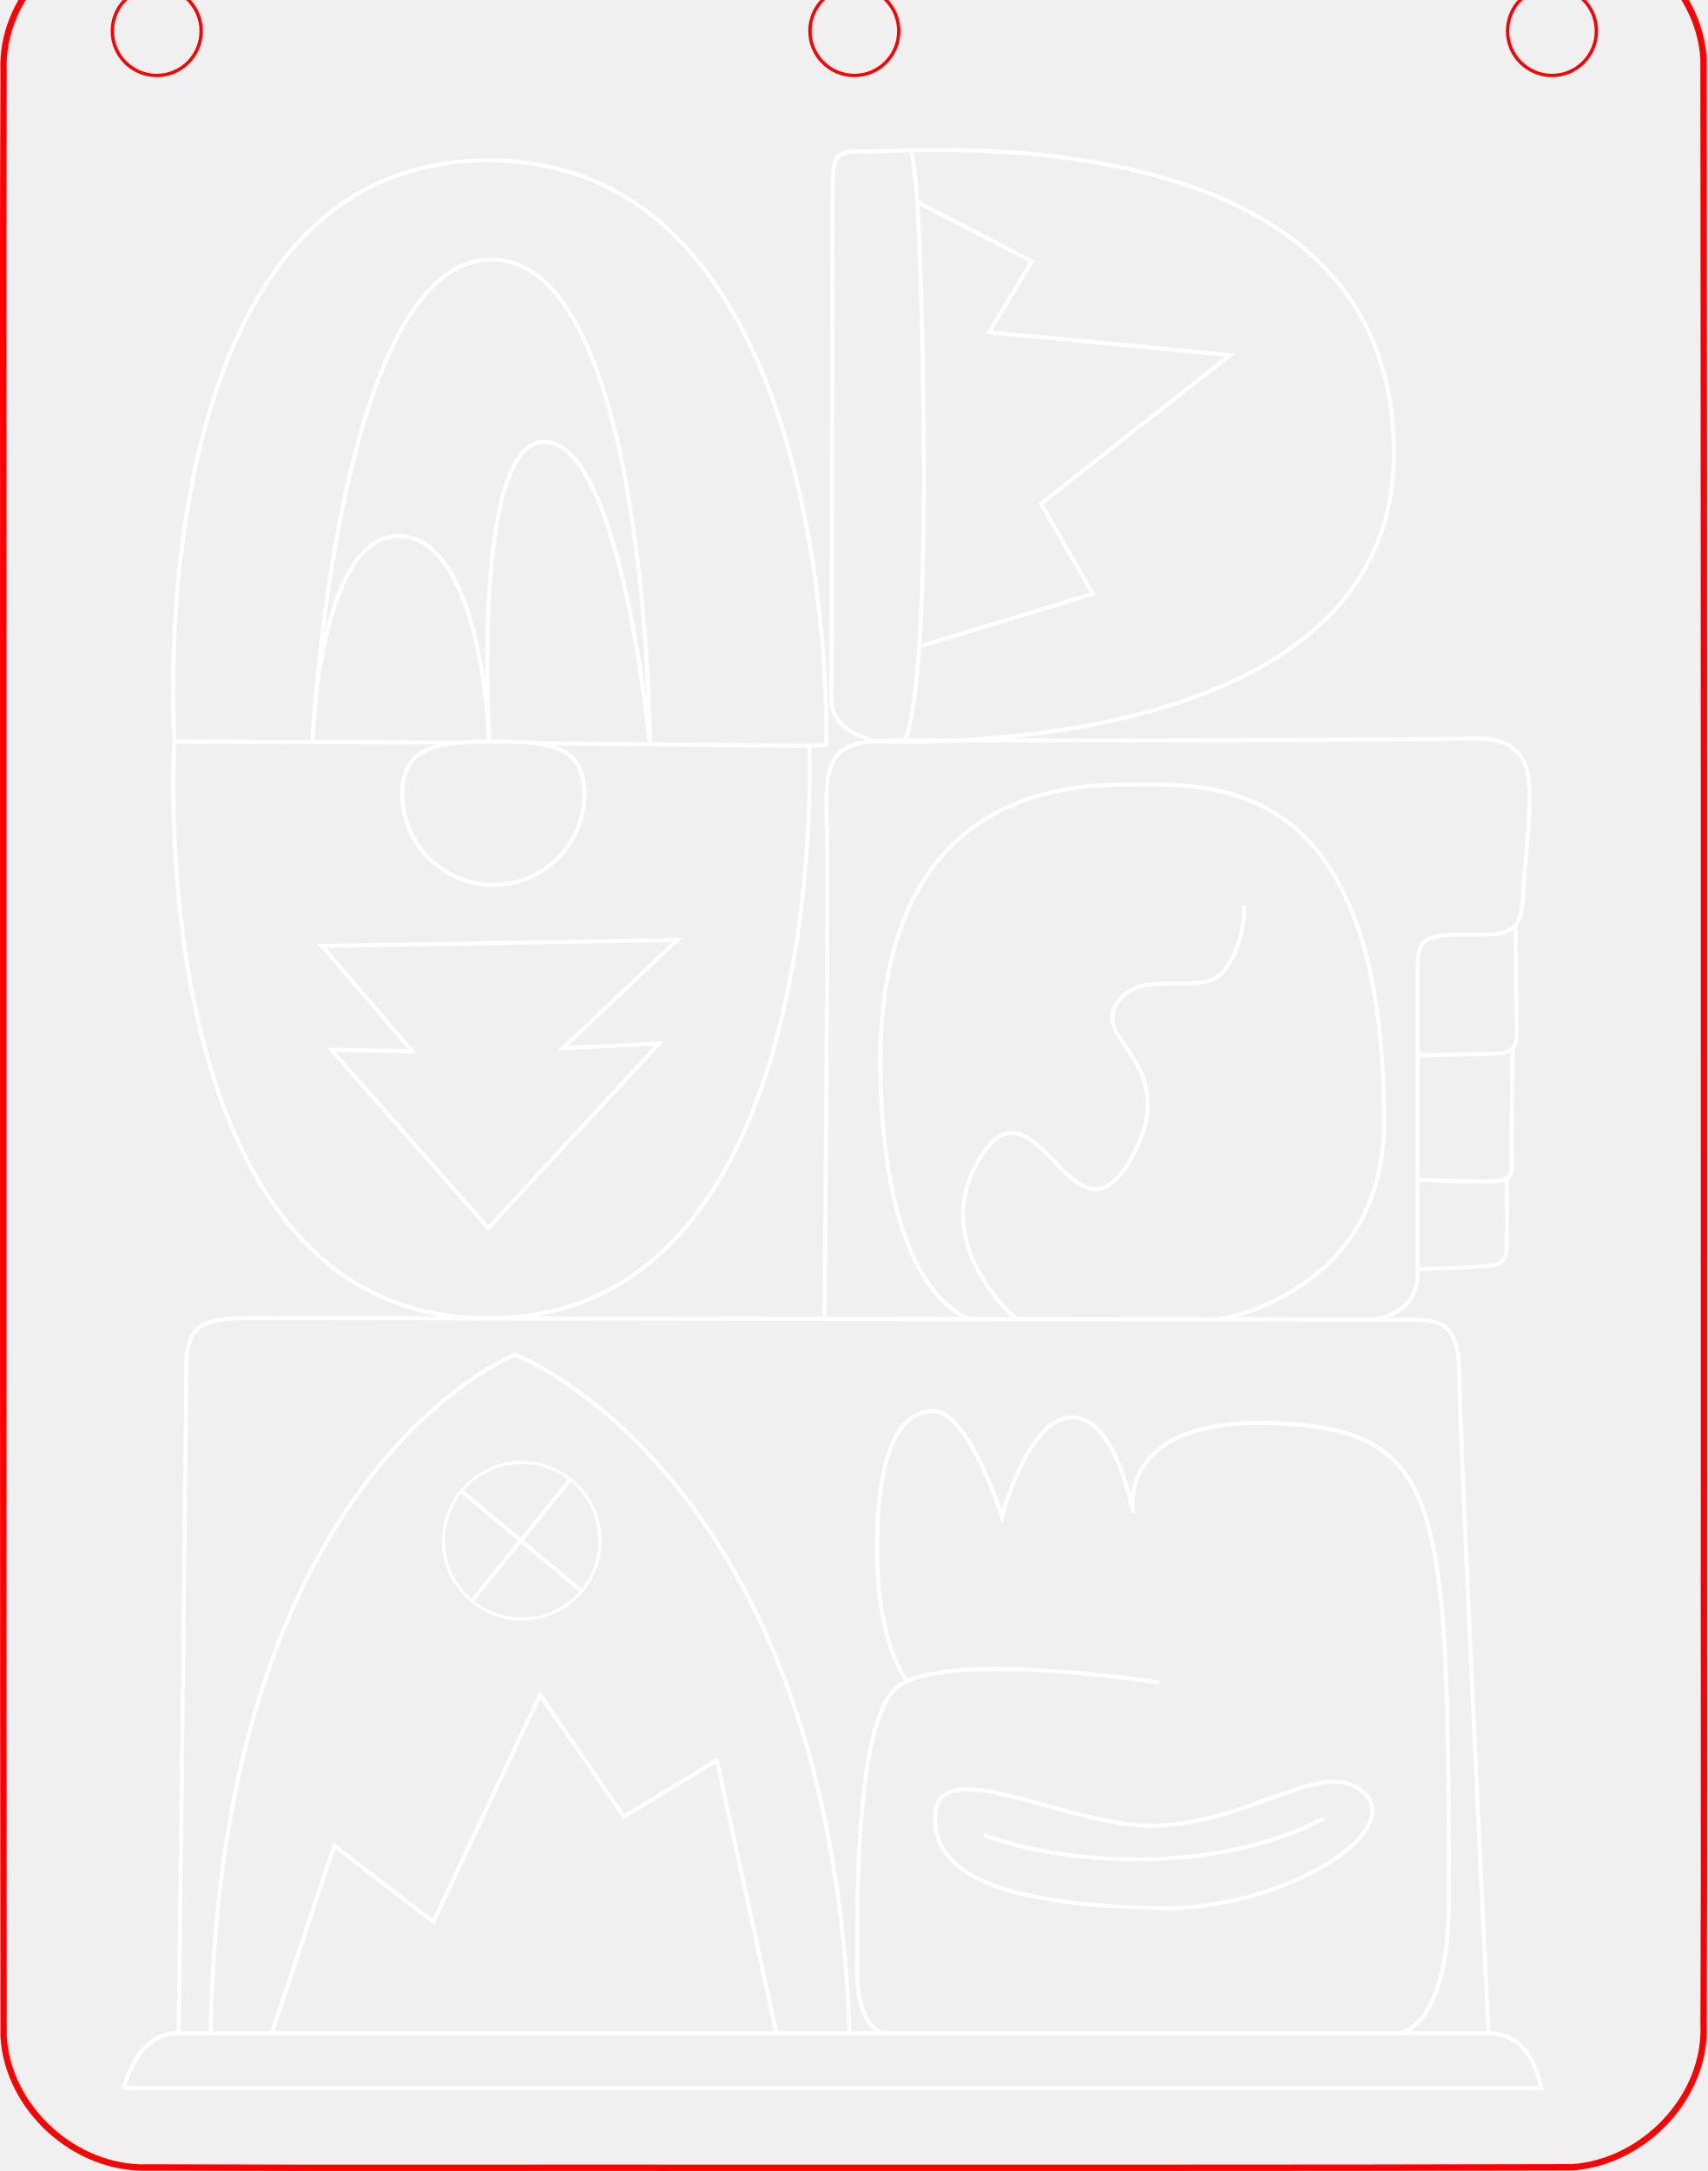
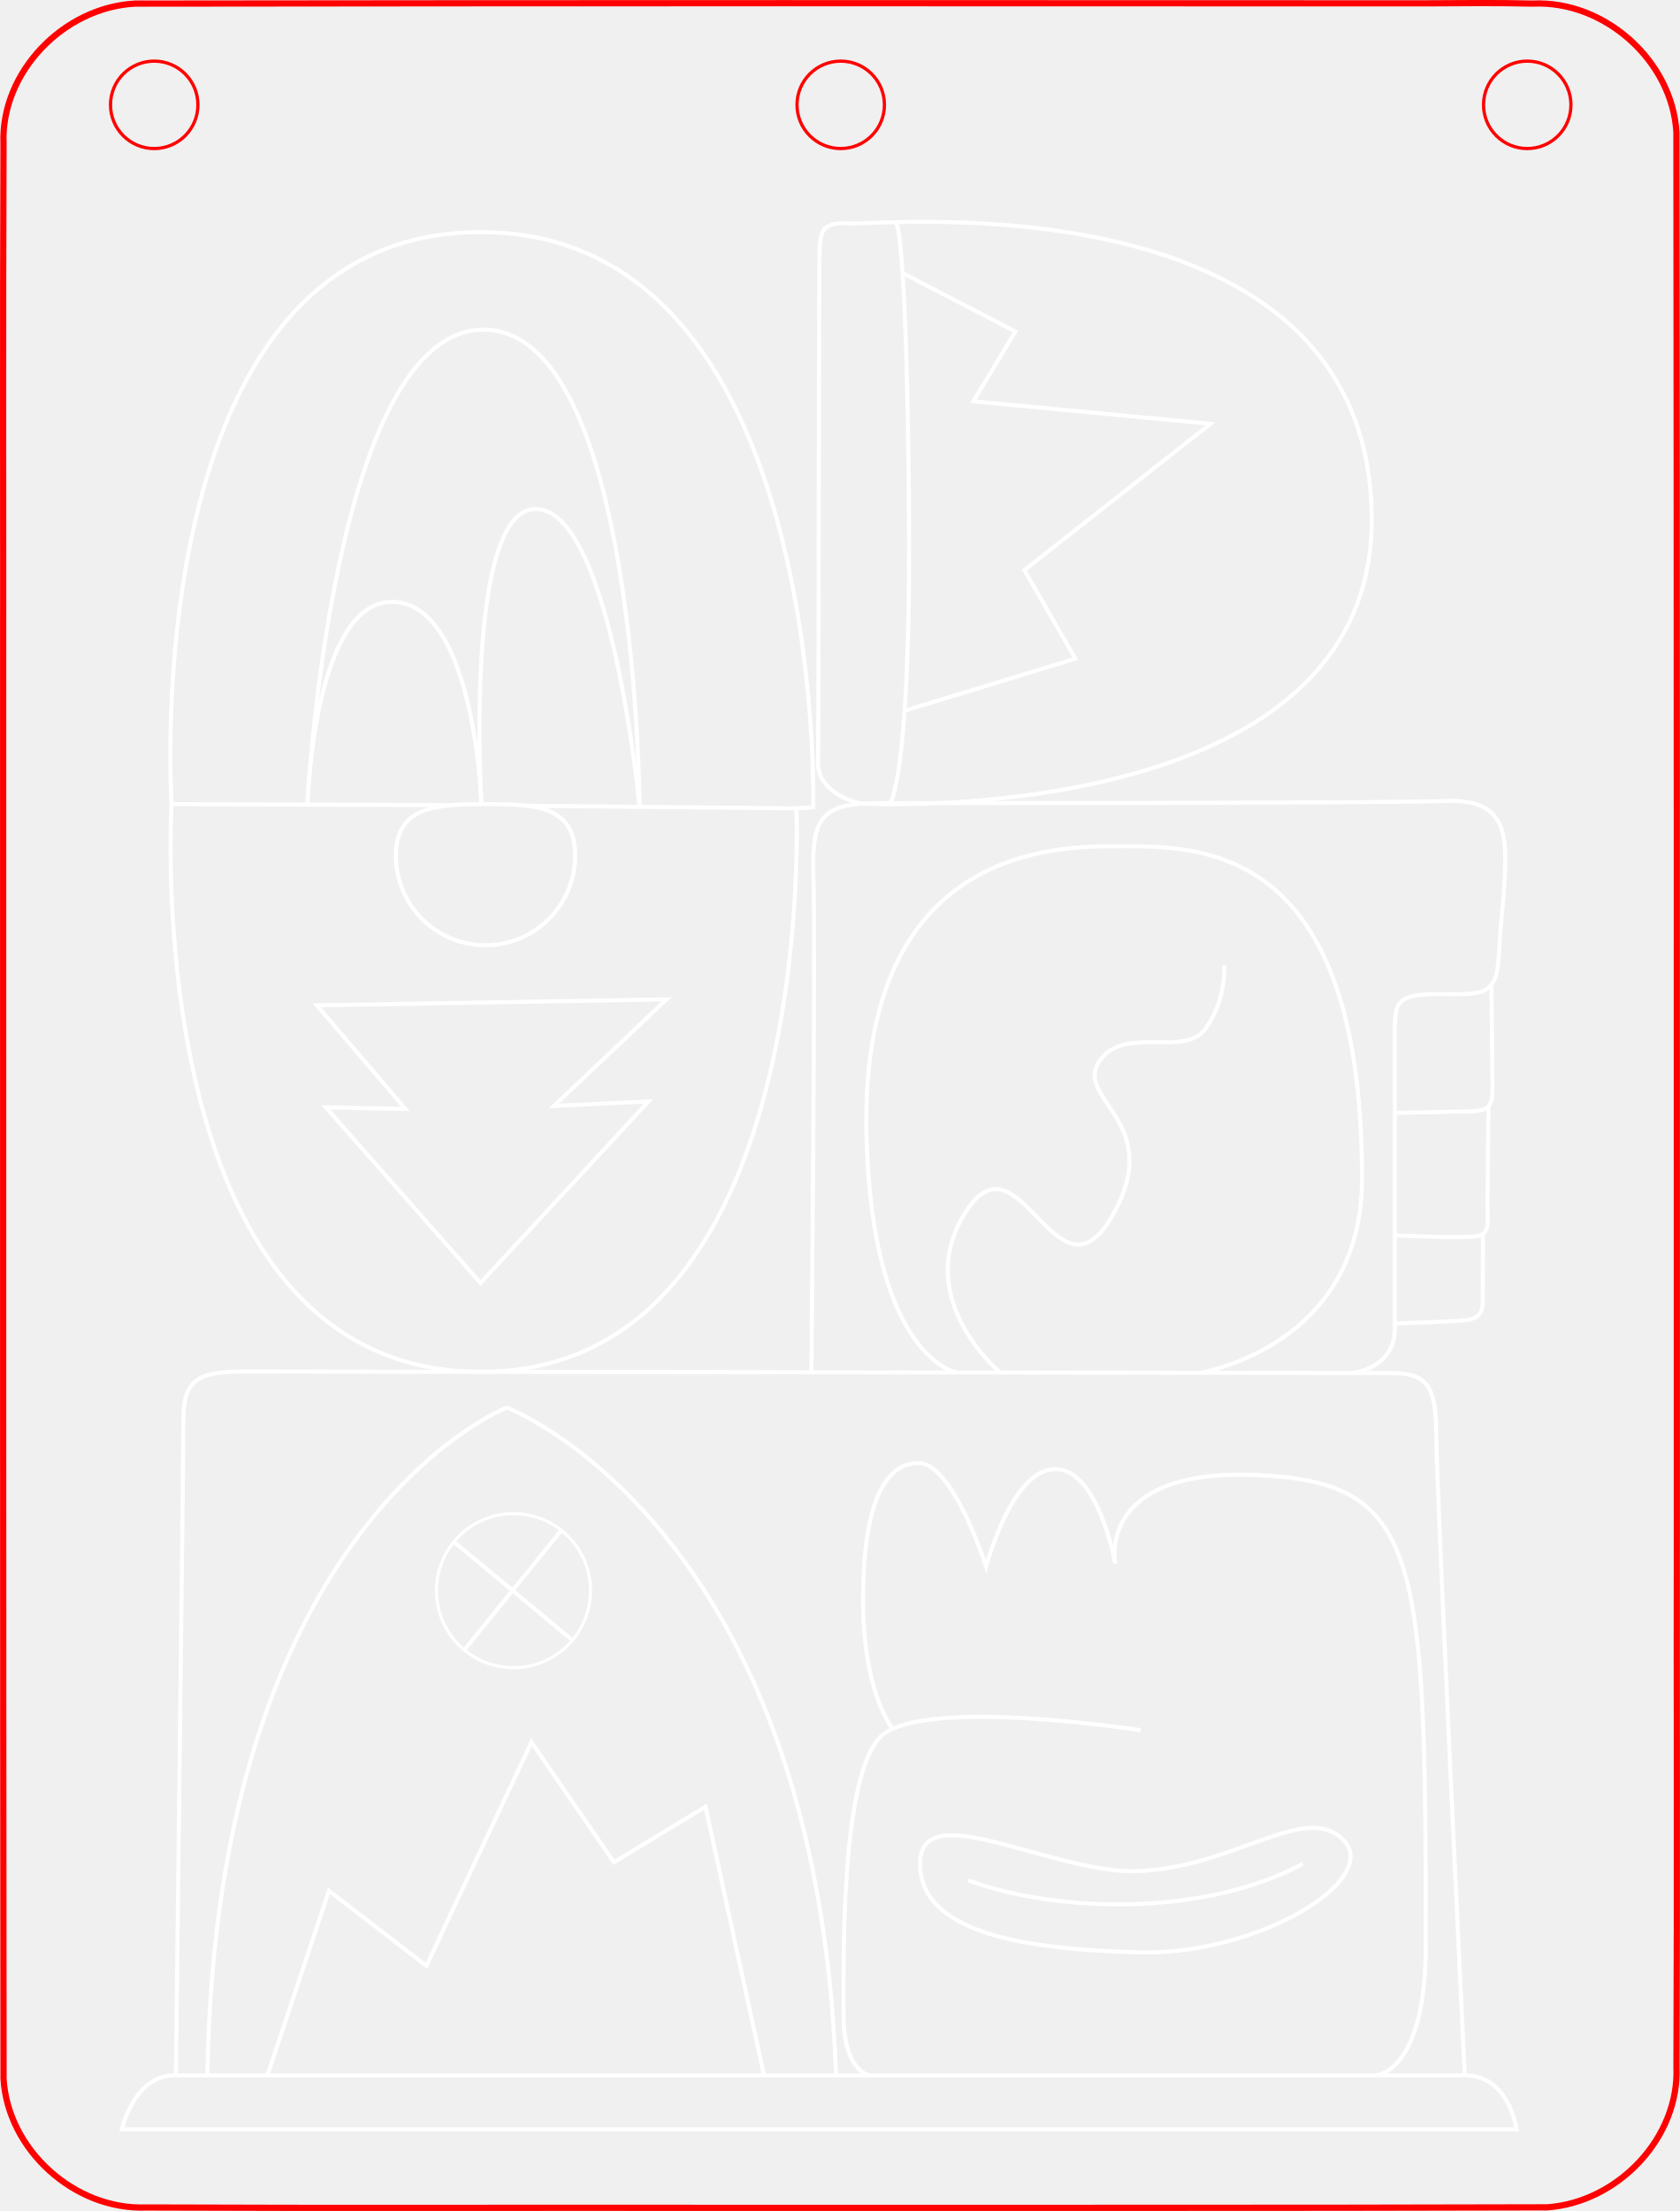
- <svg xmlns="http://www.w3.org/2000/svg" width="417.264" height="530.598" viewBox="0 0 110.401 140.387" version="1.1" id="svg852">
+ <svg xmlns="http://www.w3.org/2000/svg" width="226.772" height="298.391" viewBox="0 0 60 78.949" version="1.1" id="svg852">
  <defs id="defs849" />
-   <g id="layer1" transform="translate(2.978535,-23.72632)">
-     <path id="path4764" style="fill:none;fill-rule:evenodd;stroke:#ffffff;stroke-width:0.265;stroke-linejoin:round;paint-order:stroke fill markers;stop-color:#000000" d="m 34.818,75.059 c 0,3.254 -2.638,5.892 -5.892,5.892 -3.254,0 -5.892,-2.638 -5.892,-5.892 0,-3.254 2.708,-3.382 5.961,-3.382 3.254,0 5.822,0.128 5.822,3.382 z" />
-     <path style="font-variation-settings:normal;opacity:1;vector-effect:none;fill:none;fill-opacity:1;stroke:#ffffff;stroke-width:0.265px;stroke-linecap:butt;stroke-linejoin:miter;stroke-miterlimit:4;stroke-dasharray:none;stroke-dashoffset:0;stroke-opacity:1;-inkscape-stroke:none;stop-color:#000000;stop-opacity:1" d="m 5.029,158.75 c 0,0 0.789,-3.545 3.451,-3.545 H 93.334 c 2.86,0 3.353,3.545 3.353,3.545 z" id="path870" />
-     <path style="font-variation-settings:normal;opacity:1;vector-effect:none;fill:none;fill-opacity:1;stroke:#ffffff;stroke-width:0.265px;stroke-linecap:butt;stroke-linejoin:miter;stroke-miterlimit:4;stroke-dasharray:none;stroke-dashoffset:0;stroke-opacity:1;-inkscape-stroke:none;stop-color:#000000;stop-opacity:1" d="m 8.579,155.205 c 0,0 0.493,-40.428 0.493,-43.091 0,-2.662 0.986,-3.155 4.043,-3.155 3.057,0 72.87,0.099 75.335,0.099 2.465,0 2.958,0.986 2.958,4.141 0,3.155 1.874,42.006 1.874,42.006" id="path1359" />
-     <path style="font-variation-settings:normal;opacity:1;vector-effect:none;fill:none;fill-opacity:1;stroke:#ffffff;stroke-width:0.265px;stroke-linecap:butt;stroke-linejoin:miter;stroke-miterlimit:4;stroke-dasharray:none;stroke-dashoffset:0;stroke-opacity:1;-inkscape-stroke:none;stop-color:#000000;stop-opacity:1" d="m 51.965,155.205 c -1.285,-36.197 -21.641,-43.879 -21.641,-43.879 0,0 -19.119,7.445 -19.675,43.879" id="path1577" />
-     <circle style="fill:none;fill-rule:evenodd;stroke:#ffffff;stroke-width:0.2;stroke-linejoin:round;paint-order:stroke fill markers;stop-color:#000000" id="path2078" cx="30.765" cy="123.356" r="5.061" />
-     <path style="font-variation-settings:normal;opacity:1;vector-effect:none;fill:none;fill-opacity:1;stroke:#ffffff;stroke-width:0.265px;stroke-linecap:butt;stroke-linejoin:miter;stroke-miterlimit:4;stroke-dasharray:none;stroke-dashoffset:0;stroke-opacity:1;-inkscape-stroke:none;stop-color:#000000;stop-opacity:1" d="m 26.852,120.145 7.784,6.471" id="path2193" />
-     <path style="font-variation-settings:normal;opacity:1;vector-effect:none;fill:none;fill-opacity:1;stroke:#ffffff;stroke-width:0.265px;stroke-linecap:butt;stroke-linejoin:miter;stroke-miterlimit:4;stroke-dasharray:none;stroke-dashoffset:0;stroke-opacity:1;-inkscape-stroke:none;stop-color:#000000;stop-opacity:1" d="m 27.534,127.252 6.378,-7.86" id="path2195" />
-     <path style="font-variation-settings:normal;opacity:1;vector-effect:none;fill:none;fill-opacity:1;stroke:#ffffff;stroke-width:0.265px;stroke-linecap:butt;stroke-linejoin:miter;stroke-miterlimit:4;stroke-dasharray:none;stroke-dashoffset:0;stroke-opacity:1;-inkscape-stroke:none;stop-color:#000000;stop-opacity:1" d="m 14.594,155.205 4.043,-12.128 6.409,4.93 6.902,-14.692 5.423,7.888 6.015,-3.648 3.846,17.65" id="path2217" />
-     <path style="font-variation-settings:normal;opacity:1;vector-effect:none;fill:none;fill-opacity:1;stroke:#ffffff;stroke-width:0.265px;stroke-linecap:butt;stroke-linejoin:miter;stroke-miterlimit:4;stroke-dasharray:none;stroke-dashoffset:0;stroke-opacity:1;-inkscape-stroke:none;stop-color:#000000;stop-opacity:1" d="m 54.134,155.205 c 0,0 -1.676,-0.296 -1.676,-3.944 0,-3.648 -0.197,-15.481 2.367,-18.242 2.564,-2.761 17.157,-0.493 17.157,-0.493" id="path2353" />
-     <path style="font-variation-settings:normal;opacity:1;vector-effect:none;fill:none;fill-opacity:1;stroke:#ffffff;stroke-width:0.265px;stroke-linecap:butt;stroke-linejoin:miter;stroke-miterlimit:4;stroke-dasharray:none;stroke-dashoffset:0;stroke-opacity:1;-inkscape-stroke:none;stop-color:#000000;stop-opacity:1" d="m 55.689,132.435 c 0,0 -1.949,-2.275 -1.949,-8.487 0,-6.212 1.38,-8.973 3.648,-8.973 2.268,0 4.437,6.804 4.437,6.804 0,0 1.676,-6.409 4.536,-6.409 2.86,0 3.944,6.212 3.944,6.212 0,0 -1.282,-6.311 9.368,-5.818 10.649,0.493 11.044,5.124 11.044,30.864 0,8.579 -3.353,8.579 -3.353,8.579" id="path2388" />
-     <path style="font-variation-settings:normal;opacity:1;vector-effect:none;fill:none;fill-opacity:1;stroke:#ffffff;stroke-width:0.265px;stroke-linecap:butt;stroke-linejoin:miter;stroke-miterlimit:4;stroke-dasharray:none;stroke-dashoffset:0;stroke-opacity:1;-inkscape-stroke:none;stop-color:#000000;stop-opacity:1" d="m 71.39,141.795 c 6.705,-0.099 11.34,-4.634 13.903,-2.071 2.564,2.564 -5.522,7.593 -13.41,7.395 -7.888,-0.197 -14.396,-1.38 -14.396,-5.818 0,-4.437 8.184,0.394 13.903,0.493 z" id="path2541" />
-     <path style="font-variation-settings:normal;opacity:1;vector-effect:none;fill:none;fill-opacity:1;stroke:#ffffff;stroke-width:0.265px;stroke-linecap:butt;stroke-linejoin:miter;stroke-miterlimit:4;stroke-dasharray:none;stroke-dashoffset:0;stroke-opacity:1;-inkscape-stroke:none;stop-color:#000000;stop-opacity:1" d="m 60.642,142.386 c 5.916,2.169 15.58,2.367 21.989,-1.085" id="path2576" />
-     <path style="font-variation-settings:normal;opacity:1;vector-effect:none;fill:none;fill-opacity:1;stroke:#ffffff;stroke-width:0.265px;stroke-linecap:butt;stroke-linejoin:miter;stroke-miterlimit:4;stroke-dasharray:none;stroke-dashoffset:0;stroke-opacity:1;-inkscape-stroke:none;stop-color:#000000;stop-opacity:1" d="m 50.343,109.008 c 0,0 0.277,-28.331 0.138,-32.375 -0.139,-4.044 0.418,-5.02 4.323,-5.02 3.905,0 33.886,0 37.233,-0.139 3.347,-0.139 3.905,1.534 3.905,3.765 0,2.231 -0.279,3.572 -0.418,6.361 -0.139,2.789 -1.116,2.564 -4.044,2.564 -2.928,0 -2.789,0.697 -2.789,2.928 v 19.03 c 0,2.65 -2.789,2.934 -2.789,2.934" id="path2735" />
-     <path style="font-variation-settings:normal;opacity:1;vector-effect:none;fill:none;fill-opacity:1;stroke:#ffffff;stroke-width:0.265px;stroke-linecap:butt;stroke-linejoin:miter;stroke-miterlimit:4;stroke-dasharray:none;stroke-dashoffset:0;stroke-opacity:1;-inkscape-stroke:none;stop-color:#000000;stop-opacity:1" d="m 95.03,83.547 c 0,0 0.076,5.8 0.076,6.811 0,1.011 -0.139,1.464 -1.325,1.499 -1.185,0.035 -5.091,0.105 -5.091,0.105" id="path3089" />
-     <path style="font-variation-settings:normal;opacity:1;vector-effect:none;fill:none;fill-opacity:1;stroke:#ffffff;stroke-width:0.265px;stroke-linecap:butt;stroke-linejoin:miter;stroke-miterlimit:4;stroke-dasharray:none;stroke-dashoffset:0;stroke-opacity:1;-inkscape-stroke:none;stop-color:#000000;stop-opacity:1" d="m 94.842,91.529 c 0,0 -0.089,6.258 -0.054,7.374 0.035,1.116 -0.383,1.185 -1.534,1.22 -1.15,0.035 -4.565,-0.105 -4.565,-0.105" id="path3091" />
-     <path style="font-variation-settings:normal;opacity:1;vector-effect:none;fill:none;fill-opacity:1;stroke:#ffffff;stroke-width:0.265px;stroke-linecap:butt;stroke-linejoin:miter;stroke-miterlimit:4;stroke-dasharray:none;stroke-dashoffset:0;stroke-opacity:1;-inkscape-stroke:none;stop-color:#000000;stop-opacity:1" d="m 94.478,99.911 c 0,0 -0.012,3.601 -0.012,4.368 0,0.767 -0.197,1.206 -1.174,1.31 -0.976,0.105 -4.602,0.209 -4.602,0.209" id="path3093" />
-     <path style="font-variation-settings:normal;opacity:1;vector-effect:none;fill:none;fill-opacity:1;stroke:#ffffff;stroke-width:0.265px;stroke-linecap:butt;stroke-linejoin:miter;stroke-miterlimit:4;stroke-dasharray:none;stroke-dashoffset:0;stroke-opacity:1;-inkscape-stroke:none;stop-color:#000000;stop-opacity:1" d="m 59.893,109.021 c 0,0 -5.508,-0.885 -5.926,-15.388 -0.507,-17.564 10.389,-19.174 15.758,-19.174 5.369,0 16.804,-1.118 16.804,21.824 -3.45e-4,11.099 -10.668,12.76 -10.668,12.76" id="path3252" />
-     <path style="font-variation-settings:normal;opacity:1;vector-effect:none;fill:none;fill-opacity:1;stroke:#ffffff;stroke-width:0.265px;stroke-linecap:butt;stroke-linejoin:miter;stroke-miterlimit:4;stroke-dasharray:none;stroke-dashoffset:0;stroke-opacity:1;-inkscape-stroke:none;stop-color:#000000;stop-opacity:1" d="m 62.752,109.024 c 0,0 -5.857,-4.856 -2.301,-10.503 3.556,-5.648 5.996,6.484 9.622,0.279 3.626,-6.205 -2.44,-7.67 -0.837,-10.18 1.604,-2.51 5.648,-0.209 7.042,-2.231 1.394,-2.022 1.185,-4.114 1.185,-4.114" id="path3932" />
-     <path style="font-variation-settings:normal;opacity:1;vector-effect:none;fill:none;fill-opacity:1;stroke:#ffffff;stroke-width:0.265px;stroke-linecap:butt;stroke-linejoin:miter;stroke-miterlimit:4;stroke-dasharray:none;stroke-dashoffset:0;stroke-opacity:1;-inkscape-stroke:none;stop-color:#000000;stop-opacity:1" d="m 31.641,71.786 17.724,0.169 c 0,0 1.546,37.202 -20.905,37.021 C 6.009,108.795 8.297,71.677 8.297,71.677 l 18.412,0.069" id="path4311" />
-     <path style="font-variation-settings:normal;opacity:1;vector-effect:none;fill:none;fill-opacity:1;stroke:#ffffff;stroke-width:0.265px;stroke-linecap:butt;stroke-linejoin:miter;stroke-miterlimit:4;stroke-dasharray:none;stroke-dashoffset:0;stroke-opacity:1;-inkscape-stroke:none;stop-color:#000000;stop-opacity:1" d="m 17.848,84.899 22.975,-0.394 -7.395,7.001 6.212,-0.296 -11.044,11.931 -10.156,-11.537 5.226,0.099 z" id="path5757" />
-     <path style="font-variation-settings:normal;opacity:1;vector-effect:none;fill:none;fill-opacity:1;stroke:#ffffff;stroke-width:0.265px;stroke-linecap:butt;stroke-linejoin:miter;stroke-miterlimit:4;stroke-dasharray:none;stroke-dashoffset:0;stroke-opacity:1;-inkscape-stroke:none;stop-color:#000000;stop-opacity:1" d="m 53.639,71.65 c 0,0 -2.906,-0.555 -2.857,-2.725 0.049,-2.169 0.049,-32.145 0.099,-33.625 0.049,-1.479 0.296,-1.874 2.169,-1.775 1.874,0.099 33.903,-3.092 34.118,19.291 C 87.365,73.425 53.639,71.65 53.639,71.65 Z" id="path6117" />
-     <path style="font-variation-settings:normal;opacity:1;vector-effect:none;fill:none;fill-opacity:1;stroke:#ffffff;stroke-width:0.265px;stroke-linecap:butt;stroke-linejoin:miter;stroke-miterlimit:4;stroke-dasharray:none;stroke-dashoffset:0;stroke-opacity:1;-inkscape-stroke:none;stop-color:#000000;stop-opacity:1" d="m 55.852,33.442 c 0,0 0.698,-0.828 0.895,17.832 0.197,18.66 -1.233,20.337 -1.233,20.337" id="path6196" />
-     <path style="font-variation-settings:normal;opacity:1;vector-effect:none;fill:none;fill-opacity:1;stroke:#ffffff;stroke-width:0.265px;stroke-linecap:butt;stroke-linejoin:miter;stroke-miterlimit:4;stroke-dasharray:none;stroke-dashoffset:0;stroke-opacity:1;-inkscape-stroke:none;stop-color:#000000;stop-opacity:1" d="m 56.338,36.787 7.411,3.838 -2.761,4.585 15.58,1.479 -12.227,9.614 3.353,5.818 -11.222,3.417" id="path6508" />
-     <path style="font-variation-settings:normal;opacity:1;vector-effect:none;fill:none;fill-opacity:1;stroke:#ffffff;stroke-width:0.265px;stroke-linecap:butt;stroke-linejoin:miter;stroke-miterlimit:4;stroke-dasharray:none;stroke-dashoffset:0;stroke-opacity:1;-inkscape-stroke:none;stop-color:#000000;stop-opacity:1" d="m 8.297,71.677 c 0,0 -2.512,-37.556 20.29,-37.582 22.803,-0.025 21.877,37.791 21.877,37.791 l -1.099,0.07" id="path6782" />
-     <path style="font-variation-settings:normal;opacity:1;vector-effect:none;fill:none;fill-opacity:1;stroke:#ffffff;stroke-width:0.265px;stroke-linecap:butt;stroke-linejoin:miter;stroke-miterlimit:4;stroke-dasharray:none;stroke-dashoffset:0;stroke-opacity:1;-inkscape-stroke:none;stop-color:#000000;stop-opacity:1" d="m 17.222,71.711 c 0,0 1.604,-31.34 11.644,-31.2 10.04,0.139 10.186,31.347 10.186,31.347" id="path7394" />
-     <path style="font-variation-settings:normal;opacity:1;vector-effect:none;fill:none;fill-opacity:1;stroke:#ffffff;stroke-width:0.265px;stroke-linecap:butt;stroke-linejoin:miter;stroke-miterlimit:4;stroke-dasharray:none;stroke-dashoffset:0;stroke-opacity:1;-inkscape-stroke:none;stop-color:#000000;stop-opacity:1" d="m 17.222,71.711 c 0,0 0.419,-13.598 5.718,-13.319 5.299,0.279 5.721,13.286 5.721,13.286" id="path7396" />
-     <path style="font-variation-settings:normal;opacity:1;vector-effect:none;fill:none;fill-opacity:1;stroke:#ffffff;stroke-width:0.265px;stroke-linecap:butt;stroke-linejoin:miter;stroke-miterlimit:4;stroke-dasharray:none;stroke-dashoffset:0;stroke-opacity:1;-inkscape-stroke:none;stop-color:#000000;stop-opacity:1" d="m 28.66,71.678 c 0,0 -1.189,-19.733 3.692,-19.384 4.881,0.349 6.7,19.564 6.7,19.564" id="path7398" />
-     <path id="rect1666" style="fill:none;fill-rule:evenodd;stroke:#ff0000;stroke-width:0.408;stroke-linecap:square;stroke-linejoin:bevel" d="m 90.936,19.065 c -28.345,-0.012 -56.691,-0.021 -85.036,0.017 -4.728,0.249 -8.833,4.529 -8.648,9.2 -0.052,12.415 -0.009,24.831 -0.024,37.246 0.004,29.967 -0.011,59.935 0.026,89.901 0.272,4.626 4.627,8.635 9.38,8.453 12.656,0.051 25.315,0.007 37.972,0.024 18.036,-0.009 36.073,0.018 54.108,-0.034 4.67,-0.348 8.675,-4.597 8.478,-9.223 0.052,-12.132 0.008,-24.265 0.024,-36.398 -0.003,-30.238 0.009,-60.478 -0.028,-90.716 -0.268,-4.65 -4.671,-8.677 -9.446,-8.455 -2.268,-0.053 -4.537,-0.031 -6.805,-0.018 z" />
-     <circle style="fill:none;fill-rule:evenodd;stroke:#ff0000;stroke-width:0.214;stroke-linecap:square;stroke-linejoin:bevel" id="path2295" cx="52.271" cy="25.734" r="2.872" />
-     <circle style="fill:none;fill-rule:evenodd;stroke:#ff0000;stroke-width:0.214;stroke-linecap:square;stroke-linejoin:bevel" id="path2295-9" cx="97.387" cy="25.734" r="2.872" />
-     <circle style="fill:none;fill-rule:evenodd;stroke:#ff0000;stroke-width:0.214;stroke-linecap:square;stroke-linejoin:bevel" id="path2295-9-4" cx="7.156" cy="25.734" r="2.872" />
+   <g id="layer1" transform="translate(2.978534,-18.84566)">
+     <path id="path4764" style="fill:none;fill-rule:evenodd;stroke:#ffffff;stroke-width:0.144;stroke-linejoin:round;paint-order:stroke fill markers;stop-color:#000000" d="m 17.563,49.396 c 0,1.768 -1.434,3.202 -3.202,3.202 -1.768,0 -3.202,-1.434 -3.202,-3.202 0,-1.768 1.471,-1.838 3.24,-1.838 1.768,0 3.164,0.069 3.164,1.838 z" />
+     <path style="font-variation-settings:normal;opacity:1;vector-effect:none;fill:none;fill-opacity:1;stroke:#ffffff;stroke-width:0.144px;stroke-linecap:butt;stroke-linejoin:miter;stroke-miterlimit:4;stroke-dasharray:none;stroke-dashoffset:0;stroke-opacity:1;-inkscape-stroke:none;stop-color:#000000;stop-opacity:1" d="m 1.373,94.88 c 0,0 0.429,-1.927 1.876,-1.927 H 49.365 c 1.554,0 1.822,1.927 1.822,1.927 z" id="path870" />
+     <path style="font-variation-settings:normal;opacity:1;vector-effect:none;fill:none;fill-opacity:1;stroke:#ffffff;stroke-width:0.144px;stroke-linecap:butt;stroke-linejoin:miter;stroke-miterlimit:4;stroke-dasharray:none;stroke-dashoffset:0;stroke-opacity:1;-inkscape-stroke:none;stop-color:#000000;stop-opacity:1" d="m 3.303,92.953 c 0,0 0.268,-21.972 0.268,-23.419 0,-1.447 0.536,-1.715 2.197,-1.715 1.661,0 39.603,0.054 40.942,0.054 1.34,0 1.608,0.536 1.608,2.251 0,1.715 1.018,22.829 1.018,22.829" id="path1359" />
+     <path style="font-variation-settings:normal;opacity:1;vector-effect:none;fill:none;fill-opacity:1;stroke:#ffffff;stroke-width:0.144px;stroke-linecap:butt;stroke-linejoin:miter;stroke-miterlimit:4;stroke-dasharray:none;stroke-dashoffset:0;stroke-opacity:1;-inkscape-stroke:none;stop-color:#000000;stop-opacity:1" d="M 26.882,92.953 C 26.183,73.281 15.121,69.106 15.121,69.106 c 0,0 -10.391,4.046 -10.693,23.847" id="path1577" />
+     <circle style="fill:none;fill-rule:evenodd;stroke:#ffffff;stroke-width:0.109;stroke-linejoin:round;paint-order:stroke fill markers;stop-color:#000000" id="path2078" cx="15.36" cy="75.644" r="2.751" />
+     <path style="font-variation-settings:normal;opacity:1;vector-effect:none;fill:none;fill-opacity:1;stroke:#ffffff;stroke-width:0.144px;stroke-linecap:butt;stroke-linejoin:miter;stroke-miterlimit:4;stroke-dasharray:none;stroke-dashoffset:0;stroke-opacity:1;-inkscape-stroke:none;stop-color:#000000;stop-opacity:1" d="m 13.234,73.899 4.231,3.517" id="path2193" />
+     <path style="font-variation-settings:normal;opacity:1;vector-effect:none;fill:none;fill-opacity:1;stroke:#ffffff;stroke-width:0.144px;stroke-linecap:butt;stroke-linejoin:miter;stroke-miterlimit:4;stroke-dasharray:none;stroke-dashoffset:0;stroke-opacity:1;-inkscape-stroke:none;stop-color:#000000;stop-opacity:1" d="m 13.604,77.761 3.467,-4.272" id="path2195" />
+     <path style="font-variation-settings:normal;opacity:1;vector-effect:none;fill:none;fill-opacity:1;stroke:#ffffff;stroke-width:0.144px;stroke-linecap:butt;stroke-linejoin:miter;stroke-miterlimit:4;stroke-dasharray:none;stroke-dashoffset:0;stroke-opacity:1;-inkscape-stroke:none;stop-color:#000000;stop-opacity:1" d="m 6.571,92.953 2.197,-6.592 3.483,2.679 3.751,-7.985 2.947,4.287 3.269,-1.983 2.09,9.593" id="path2217" />
+     <path style="font-variation-settings:normal;opacity:1;vector-effect:none;fill:none;fill-opacity:1;stroke:#ffffff;stroke-width:0.144px;stroke-linecap:butt;stroke-linejoin:miter;stroke-miterlimit:4;stroke-dasharray:none;stroke-dashoffset:0;stroke-opacity:1;-inkscape-stroke:none;stop-color:#000000;stop-opacity:1" d="m 28.061,92.953 c 0,0 -0.911,-0.161 -0.911,-2.144 0,-1.983 -0.107,-8.414 1.286,-9.914 1.393,-1.501 9.325,-0.268 9.325,-0.268" id="path2353" />
+     <path style="font-variation-settings:normal;opacity:1;vector-effect:none;fill:none;fill-opacity:1;stroke:#ffffff;stroke-width:0.144px;stroke-linecap:butt;stroke-linejoin:miter;stroke-miterlimit:4;stroke-dasharray:none;stroke-dashoffset:0;stroke-opacity:1;-inkscape-stroke:none;stop-color:#000000;stop-opacity:1" d="m 28.906,80.578 c 0,0 -1.059,-1.237 -1.059,-4.613 0,-3.376 0.75,-4.877 1.983,-4.877 1.233,0 2.412,3.698 2.412,3.698 0,0 0.911,-3.483 2.465,-3.483 1.554,0 2.144,3.376 2.144,3.376 0,0 -0.697,-3.43 5.091,-3.162 5.788,0.268 6.002,2.785 6.002,16.774 0,4.662 -1.822,4.662 -1.822,4.662" id="path2388" />
+     <path style="font-variation-settings:normal;opacity:1;vector-effect:none;fill:none;fill-opacity:1;stroke:#ffffff;stroke-width:0.144px;stroke-linecap:butt;stroke-linejoin:miter;stroke-miterlimit:4;stroke-dasharray:none;stroke-dashoffset:0;stroke-opacity:1;-inkscape-stroke:none;stop-color:#000000;stop-opacity:1" d="m 37.439,85.665 c 3.644,-0.054 6.163,-2.519 7.556,-1.125 1.393,1.393 -3.001,4.126 -7.288,4.019 -4.287,-0.107 -7.824,-0.75 -7.824,-3.162 0,-2.412 4.448,0.214 7.556,0.268 z" id="path2541" />
+     <path style="font-variation-settings:normal;opacity:1;vector-effect:none;fill:none;fill-opacity:1;stroke:#ffffff;stroke-width:0.144px;stroke-linecap:butt;stroke-linejoin:miter;stroke-miterlimit:4;stroke-dasharray:none;stroke-dashoffset:0;stroke-opacity:1;-inkscape-stroke:none;stop-color:#000000;stop-opacity:1" d="m 31.598,85.987 c 3.215,1.179 8.467,1.286 11.95,-0.589" id="path2576" />
+     <path style="font-variation-settings:normal;opacity:1;vector-effect:none;fill:none;fill-opacity:1;stroke:#ffffff;stroke-width:0.144px;stroke-linecap:butt;stroke-linejoin:miter;stroke-miterlimit:4;stroke-dasharray:none;stroke-dashoffset:0;stroke-opacity:1;-inkscape-stroke:none;stop-color:#000000;stop-opacity:1" d="m 26,67.846 c 0,0 0.151,-15.397 0.075,-17.595 -0.076,-2.198 0.227,-2.728 2.349,-2.728 2.122,0 18.416,0 20.235,-0.076 1.819,-0.076 2.122,0.834 2.122,2.046 0,1.213 -0.152,1.941 -0.227,3.457 -0.076,1.516 -0.606,1.393 -2.198,1.393 -1.592,0 -1.516,0.379 -1.516,1.592 v 10.342 c 0,1.44 -1.516,1.595 -1.516,1.595" id="path2735" />
+     <path style="font-variation-settings:normal;opacity:1;vector-effect:none;fill:none;fill-opacity:1;stroke:#ffffff;stroke-width:0.144px;stroke-linecap:butt;stroke-linejoin:miter;stroke-miterlimit:4;stroke-dasharray:none;stroke-dashoffset:0;stroke-opacity:1;-inkscape-stroke:none;stop-color:#000000;stop-opacity:1" d="m 50.286,54.009 c 0,0 0.041,3.152 0.041,3.702 0,0.549 -0.076,0.796 -0.72,0.815 -0.644,0.019 -2.767,0.057 -2.767,0.057" id="path3089" />
+     <path style="font-variation-settings:normal;opacity:1;vector-effect:none;fill:none;fill-opacity:1;stroke:#ffffff;stroke-width:0.144px;stroke-linecap:butt;stroke-linejoin:miter;stroke-miterlimit:4;stroke-dasharray:none;stroke-dashoffset:0;stroke-opacity:1;-inkscape-stroke:none;stop-color:#000000;stop-opacity:1" d="m 50.184,58.347 c 0,0 -0.048,3.401 -0.029,4.007 0.019,0.606 -0.208,0.644 -0.834,0.663 -0.625,0.019 -2.481,-0.057 -2.481,-0.057" id="path3091" />
+     <path style="font-variation-settings:normal;opacity:1;vector-effect:none;fill:none;fill-opacity:1;stroke:#ffffff;stroke-width:0.144px;stroke-linecap:butt;stroke-linejoin:miter;stroke-miterlimit:4;stroke-dasharray:none;stroke-dashoffset:0;stroke-opacity:1;-inkscape-stroke:none;stop-color:#000000;stop-opacity:1" d="m 49.986,62.902 c 0,0 -0.007,1.957 -0.007,2.374 0,0.417 -0.107,0.655 -0.638,0.712 -0.531,0.057 -2.501,0.114 -2.501,0.114" id="path3093" />
+     <path style="font-variation-settings:normal;opacity:1;vector-effect:none;fill:none;fill-opacity:1;stroke:#ffffff;stroke-width:0.144px;stroke-linecap:butt;stroke-linejoin:miter;stroke-miterlimit:4;stroke-dasharray:none;stroke-dashoffset:0;stroke-opacity:1;-inkscape-stroke:none;stop-color:#000000;stop-opacity:1" d="m 31.191,67.853 c 0,0 -2.994,-0.481 -3.221,-8.363 -0.275,-9.545 5.646,-10.421 8.564,-10.421 2.918,0 9.133,-0.608 9.132,11.861 -1.88e-4,6.032 -5.798,6.935 -5.798,6.935" id="path3252" />
+     <path style="font-variation-settings:normal;opacity:1;vector-effect:none;fill:none;fill-opacity:1;stroke:#ffffff;stroke-width:0.144px;stroke-linecap:butt;stroke-linejoin:miter;stroke-miterlimit:4;stroke-dasharray:none;stroke-dashoffset:0;stroke-opacity:1;-inkscape-stroke:none;stop-color:#000000;stop-opacity:1" d="m 32.744,67.855 c 0,0 -3.183,-2.639 -1.25,-5.708 1.933,-3.069 3.259,3.524 5.229,0.152 1.97,-3.373 -1.326,-4.168 -0.455,-5.532 0.872,-1.364 3.069,-0.114 3.827,-1.213 0.758,-1.099 0.644,-2.236 0.644,-2.236" id="path3932" />
+     <path style="font-variation-settings:normal;opacity:1;vector-effect:none;fill:none;fill-opacity:1;stroke:#ffffff;stroke-width:0.144px;stroke-linecap:butt;stroke-linejoin:miter;stroke-miterlimit:4;stroke-dasharray:none;stroke-dashoffset:0;stroke-opacity:1;-inkscape-stroke:none;stop-color:#000000;stop-opacity:1" d="m 15.836,47.618 9.633,0.092 c 0,0 0.84,20.219 -11.361,20.12 C 1.906,67.731 3.15,47.558 3.15,47.558 l 10.006,0.038" id="path4311" />
+     <path style="font-variation-settings:normal;opacity:1;vector-effect:none;fill:none;fill-opacity:1;stroke:#ffffff;stroke-width:0.144px;stroke-linecap:butt;stroke-linejoin:miter;stroke-miterlimit:4;stroke-dasharray:none;stroke-dashoffset:0;stroke-opacity:1;-inkscape-stroke:none;stop-color:#000000;stop-opacity:1" d="m 8.34,54.744 12.486,-0.214 -4.019,3.805 3.376,-0.161 -6.002,6.484 -5.52,-6.27 2.84,0.054 z" id="path5757" />
+     <path style="font-variation-settings:normal;opacity:1;vector-effect:none;fill:none;fill-opacity:1;stroke:#ffffff;stroke-width:0.144px;stroke-linecap:butt;stroke-linejoin:miter;stroke-miterlimit:4;stroke-dasharray:none;stroke-dashoffset:0;stroke-opacity:1;-inkscape-stroke:none;stop-color:#000000;stop-opacity:1" d="m 27.791,47.543 c 0,0 -1.579,-0.302 -1.553,-1.481 0.027,-1.179 0.027,-17.47 0.054,-18.274 0.027,-0.804 0.161,-1.018 1.179,-0.965 1.018,0.054 18.426,-1.68 18.542,10.484 C 46.121,48.508 27.791,47.543 27.791,47.543 Z" id="path6117" />
+     <path style="font-variation-settings:normal;opacity:1;vector-effect:none;fill:none;fill-opacity:1;stroke:#ffffff;stroke-width:0.144px;stroke-linecap:butt;stroke-linejoin:miter;stroke-miterlimit:4;stroke-dasharray:none;stroke-dashoffset:0;stroke-opacity:1;-inkscape-stroke:none;stop-color:#000000;stop-opacity:1" d="m 28.994,26.779 c 0,0 0.379,-0.45 0.487,9.691 0.107,10.141 -0.67,11.053 -0.67,11.053" id="path6196" />
+     <path style="font-variation-settings:normal;opacity:1;vector-effect:none;fill:none;fill-opacity:1;stroke:#ffffff;stroke-width:0.144px;stroke-linecap:butt;stroke-linejoin:miter;stroke-miterlimit:4;stroke-dasharray:none;stroke-dashoffset:0;stroke-opacity:1;-inkscape-stroke:none;stop-color:#000000;stop-opacity:1" d="m 29.258,28.597 4.028,2.086 -1.501,2.492 8.467,0.804 -6.645,5.225 1.822,3.162 -6.099,1.857" id="path6508" />
+     <path style="font-variation-settings:normal;opacity:1;vector-effect:none;fill:none;fill-opacity:1;stroke:#ffffff;stroke-width:0.144px;stroke-linecap:butt;stroke-linejoin:miter;stroke-miterlimit:4;stroke-dasharray:none;stroke-dashoffset:0;stroke-opacity:1;-inkscape-stroke:none;stop-color:#000000;stop-opacity:1" d="m 3.15,47.558 c 0,0 -1.365,-20.411 11.027,-20.425 12.393,-0.014 11.89,20.538 11.89,20.538 l -0.598,0.038" id="path6782" />
+     <path style="font-variation-settings:normal;opacity:1;vector-effect:none;fill:none;fill-opacity:1;stroke:#ffffff;stroke-width:0.144px;stroke-linecap:butt;stroke-linejoin:miter;stroke-miterlimit:4;stroke-dasharray:none;stroke-dashoffset:0;stroke-opacity:1;-inkscape-stroke:none;stop-color:#000000;stop-opacity:1" d="m 8,47.576 c 0,0 0.872,-17.032 6.328,-16.957 5.457,0.076 5.536,17.036 5.536,17.036" id="path7394" />
+     <path style="font-variation-settings:normal;opacity:1;vector-effect:none;fill:none;fill-opacity:1;stroke:#ffffff;stroke-width:0.144px;stroke-linecap:butt;stroke-linejoin:miter;stroke-miterlimit:4;stroke-dasharray:none;stroke-dashoffset:0;stroke-opacity:1;-inkscape-stroke:none;stop-color:#000000;stop-opacity:1" d="m 8,47.576 c 0,0 0.228,-7.39 3.107,-7.238 2.88,0.152 3.109,7.22 3.109,7.22" id="path7396" />
+     <path style="font-variation-settings:normal;opacity:1;vector-effect:none;fill:none;fill-opacity:1;stroke:#ffffff;stroke-width:0.144px;stroke-linecap:butt;stroke-linejoin:miter;stroke-miterlimit:4;stroke-dasharray:none;stroke-dashoffset:0;stroke-opacity:1;-inkscape-stroke:none;stop-color:#000000;stop-opacity:1" d="m 14.216,47.558 c 0,0 -0.646,-10.724 2.006,-10.535 2.653,0.189 3.641,10.632 3.641,10.632" id="path7398" />
+     <path id="rect1666" style="fill:none;fill-rule:evenodd;stroke:#ff0000;stroke-width:0.222;stroke-linecap:square;stroke-linejoin:bevel" d="m 48.062,18.965 c -15.405,-0.006 -30.81,-0.011 -46.215,0.009 -2.57,0.135 -4.801,2.462 -4.7,5 -0.028,6.747 -0.005,13.495 -0.013,20.242 0.002,16.286 -0.006,32.573 0.014,48.859 0.148,2.514 2.515,4.693 5.098,4.594 6.878,0.028 13.758,0.004 20.637,0.013 9.802,-0.005 19.605,0.01 29.406,-0.018 2.538,-0.189 4.715,-2.498 4.608,-5.012 0.028,-6.593 0.004,-13.187 0.013,-19.781 -0.002,-16.434 0.005,-32.868 -0.015,-49.302 -0.145,-2.527 -2.539,-4.716 -5.134,-4.595 -1.233,-0.029 -2.466,-0.017 -3.698,-0.01 z" />
+     <circle style="fill:none;fill-rule:evenodd;stroke:#ff0000;stroke-width:0.116;stroke-linecap:square;stroke-linejoin:bevel" id="path2295" cx="27.048" cy="22.589" r="1.561" />
+     <circle style="fill:none;fill-rule:evenodd;stroke:#ff0000;stroke-width:0.116;stroke-linecap:square;stroke-linejoin:bevel" id="path2295-9" cx="51.567" cy="22.589" r="1.561" />
+     <circle style="fill:none;fill-rule:evenodd;stroke:#ff0000;stroke-width:0.116;stroke-linecap:square;stroke-linejoin:bevel" id="path2295-9-4" cx="2.529" cy="22.589" r="1.561" />
  </g>
</svg>
